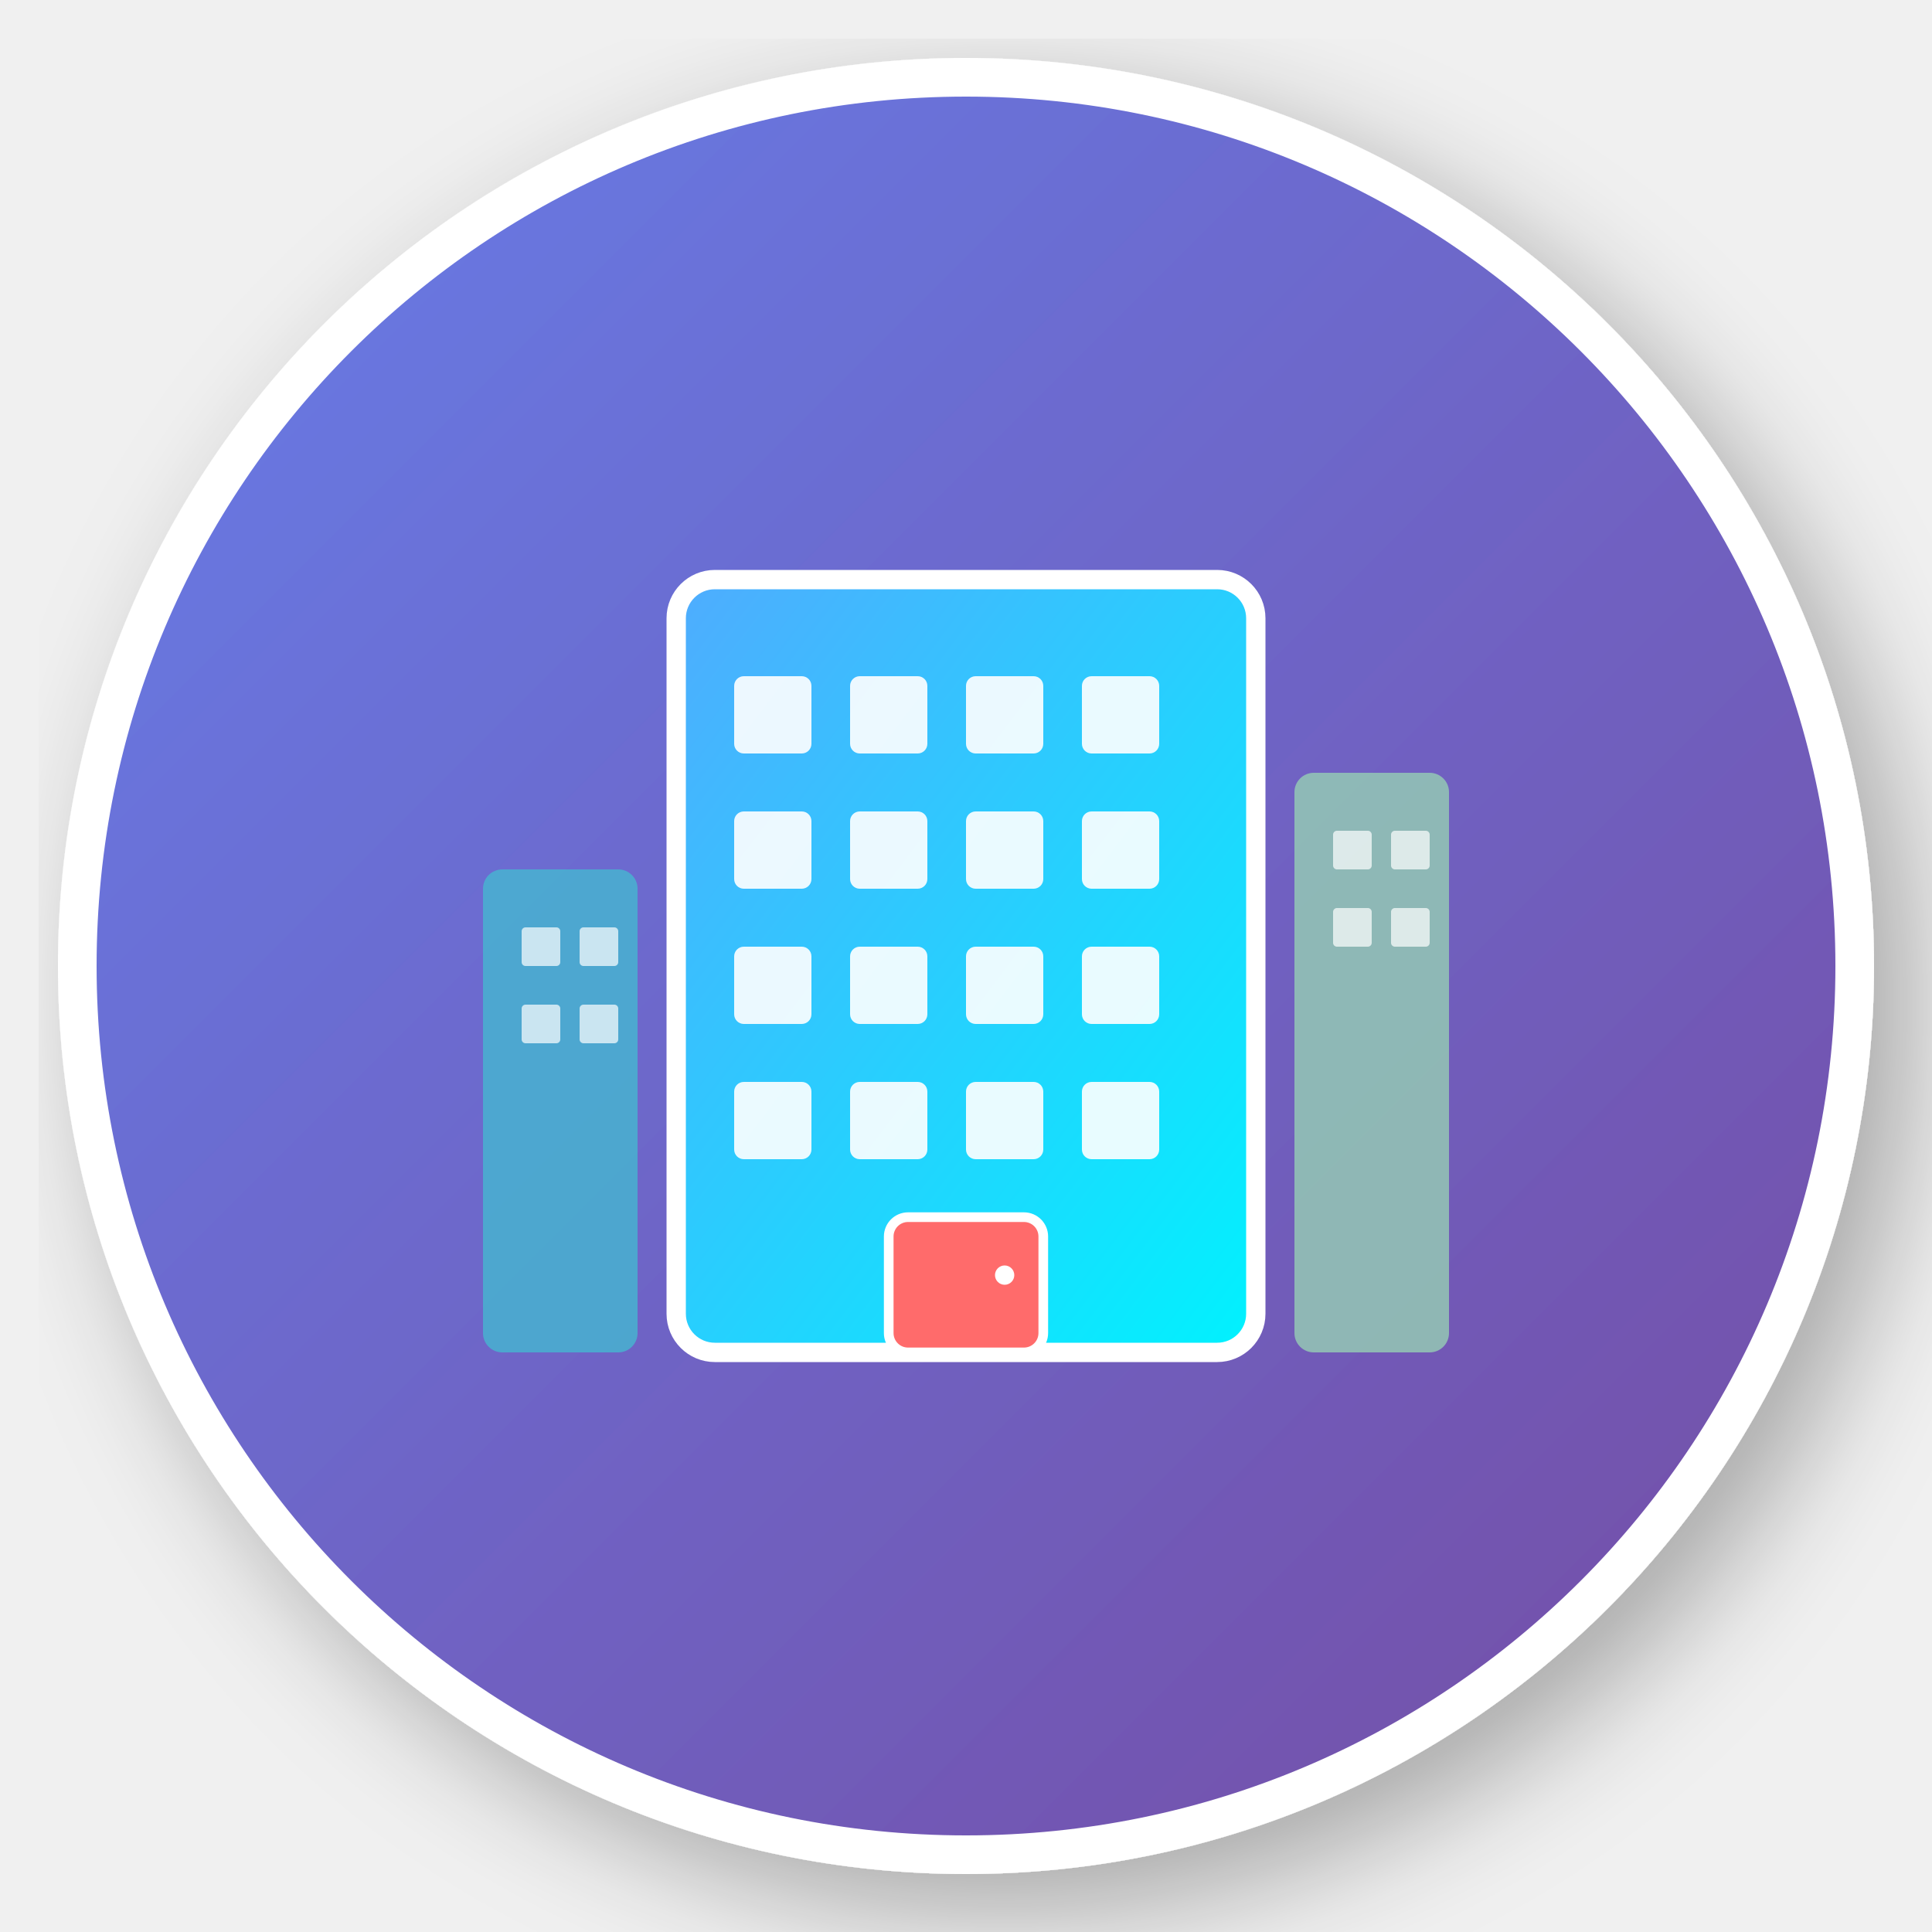
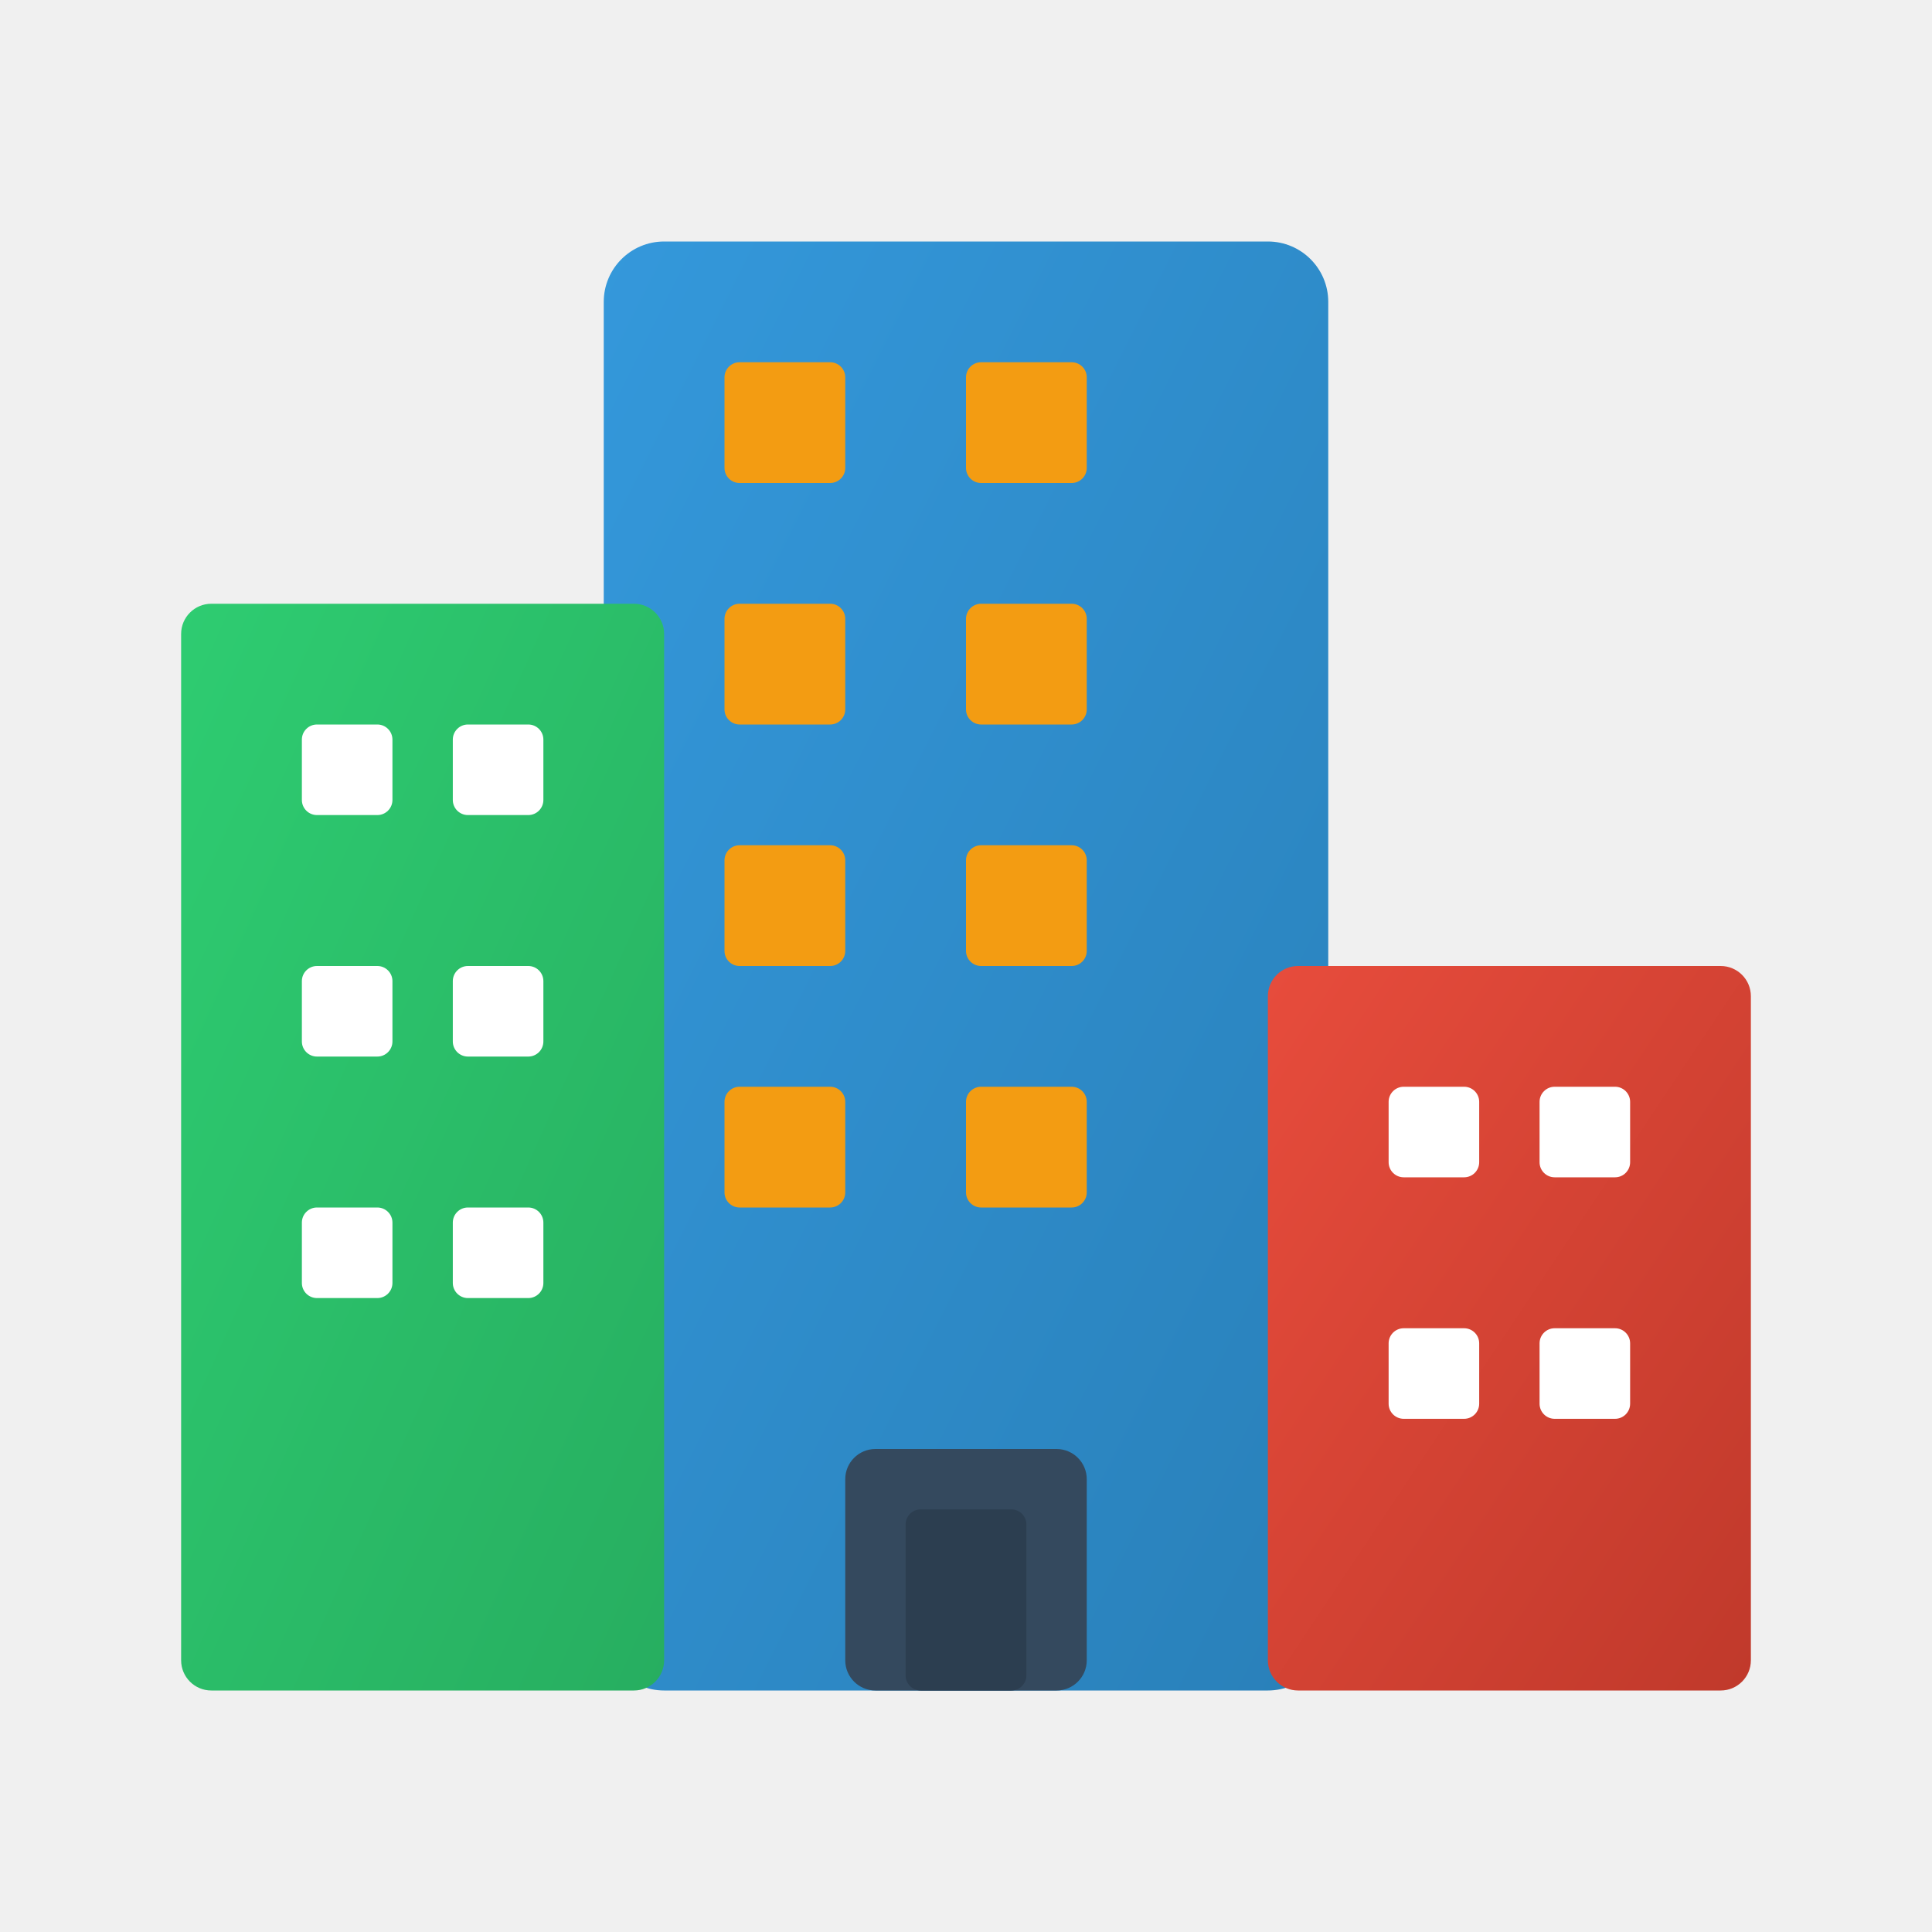
- <svg xmlns="http://www.w3.org/2000/svg" viewBox="0 0 100 100" width="100" height="100">
+ <svg xmlns="http://www.w3.org/2000/svg" viewBox="0 0 64 64" width="64" height="64">
  <defs>
-     <linearGradient id="bgGradient" x1="0%" y1="0%" x2="100%" y2="100%">
-       <stop offset="0%" style="stop-color:#667eea;stop-opacity:1" />
-       <stop offset="100%" style="stop-color:#764ba2;stop-opacity:1" />
+     <linearGradient id="buildingGradient" x1="0%" y1="0%" x2="100%" y2="100%">
+       <stop offset="0%" style="stop-color:#3498db;stop-opacity:1" />
+       <stop offset="100%" style="stop-color:#2980b9;stop-opacity:1" />
    </linearGradient>
-     <linearGradient id="buildingGradient" x1="0%" y1="0%" x2="100%" y2="100%">
-       <stop offset="0%" style="stop-color:#4facfe;stop-opacity:1" />
-       <stop offset="100%" style="stop-color:#00f2fe;stop-opacity:1" />
+     <linearGradient id="building2Gradient" x1="0%" y1="0%" x2="100%" y2="100%">
+       <stop offset="0%" style="stop-color:#2ecc71;stop-opacity:1" />
+       <stop offset="100%" style="stop-color:#27ae60;stop-opacity:1" />
    </linearGradient>
-     <filter id="shadow" x="-50%" y="-50%" width="200%" height="200%">
-       <feDropShadow dx="2" dy="2" stdDeviation="3" flood-color="#000000" flood-opacity="0.3" />
-     </filter>
+     <linearGradient id="building3Gradient" x1="0%" y1="0%" x2="100%" y2="100%">
+       <stop offset="0%" style="stop-color:#e74c3c;stop-opacity:1" />
+       <stop offset="100%" style="stop-color:#c0392b;stop-opacity:1" />
+     </linearGradient>
  </defs>
-   <circle cx="50" cy="50" r="46" fill="url(#bgGradient)" stroke="#ffffff" stroke-width="2" filter="url(#shadow)" />
-   <rect x="35" y="30" width="30" height="40" fill="url(#buildingGradient)" rx="2" stroke="#ffffff" stroke-width="1" />
-   <rect x="38" y="35" width="4" height="4" fill="#ffffff" rx="0.5" opacity="0.9" />
-   <rect x="44" y="35" width="4" height="4" fill="#ffffff" rx="0.5" opacity="0.9" />
-   <rect x="50" y="35" width="4" height="4" fill="#ffffff" rx="0.5" opacity="0.9" />
-   <rect x="56" y="35" width="4" height="4" fill="#ffffff" rx="0.5" opacity="0.9" />
-   <rect x="38" y="42" width="4" height="4" fill="#ffffff" rx="0.5" opacity="0.9" />
-   <rect x="44" y="42" width="4" height="4" fill="#ffffff" rx="0.5" opacity="0.9" />
-   <rect x="50" y="42" width="4" height="4" fill="#ffffff" rx="0.5" opacity="0.9" />
-   <rect x="56" y="42" width="4" height="4" fill="#ffffff" rx="0.5" opacity="0.9" />
-   <rect x="38" y="49" width="4" height="4" fill="#ffffff" rx="0.5" opacity="0.9" />
-   <rect x="44" y="49" width="4" height="4" fill="#ffffff" rx="0.5" opacity="0.9" />
-   <rect x="50" y="49" width="4" height="4" fill="#ffffff" rx="0.5" opacity="0.9" />
-   <rect x="56" y="49" width="4" height="4" fill="#ffffff" rx="0.5" opacity="0.9" />
-   <rect x="38" y="56" width="4" height="4" fill="#ffffff" rx="0.5" opacity="0.9" />
-   <rect x="44" y="56" width="4" height="4" fill="#ffffff" rx="0.5" opacity="0.9" />
-   <rect x="50" y="56" width="4" height="4" fill="#ffffff" rx="0.5" opacity="0.9" />
-   <rect x="56" y="56" width="4" height="4" fill="#ffffff" rx="0.5" opacity="0.9" />
-   <rect x="46" y="63" width="8" height="7" fill="#ff6b6b" rx="1" stroke="#ffffff" stroke-width="0.5" />
-   <circle cx="52" cy="66" r="0.5" fill="#ffffff" />
-   <rect x="25" y="45" width="8" height="25" fill="#45b7d1" rx="1" opacity="0.8" />
-   <rect x="67" y="40" width="8" height="30" fill="#96ceb4" rx="1" opacity="0.8" />
-   <rect x="27" y="48" width="2" height="2" fill="#ffffff" rx="0.2" opacity="0.7" />
-   <rect x="30" y="48" width="2" height="2" fill="#ffffff" rx="0.2" opacity="0.7" />
-   <rect x="27" y="52" width="2" height="2" fill="#ffffff" rx="0.2" opacity="0.7" />
-   <rect x="30" y="52" width="2" height="2" fill="#ffffff" rx="0.2" opacity="0.7" />
-   <rect x="69" y="43" width="2" height="2" fill="#ffffff" rx="0.2" opacity="0.7" />
-   <rect x="72" y="43" width="2" height="2" fill="#ffffff" rx="0.2" opacity="0.7" />
-   <rect x="69" y="47" width="2" height="2" fill="#ffffff" rx="0.2" opacity="0.7" />
-   <rect x="72" y="47" width="2" height="2" fill="#ffffff" rx="0.2" opacity="0.7" />
+   <rect x="20" y="8" width="24" height="48" fill="url(#buildingGradient)" rx="2" />
+   <rect x="6" y="20" width="16" height="36" fill="url(#building2Gradient)" rx="1" />
+   <rect x="42" y="32" width="16" height="24" fill="url(#building3Gradient)" rx="1" />
+   <rect x="24" y="12" width="4" height="4" fill="#f39c12" rx="0.5" />
+   <rect x="32" y="12" width="4" height="4" fill="#f39c12" rx="0.5" />
+   <rect x="24" y="20" width="4" height="4" fill="#f39c12" rx="0.5" />
+   <rect x="32" y="20" width="4" height="4" fill="#f39c12" rx="0.5" />
+   <rect x="24" y="28" width="4" height="4" fill="#f39c12" rx="0.5" />
+   <rect x="32" y="28" width="4" height="4" fill="#f39c12" rx="0.5" />
+   <rect x="24" y="36" width="4" height="4" fill="#f39c12" rx="0.5" />
+   <rect x="32" y="36" width="4" height="4" fill="#f39c12" rx="0.5" />
+   <rect x="10" y="24" width="3" height="3" fill="#fff" rx="0.5" />
+   <rect x="15" y="24" width="3" height="3" fill="#fff" rx="0.5" />
+   <rect x="10" y="32" width="3" height="3" fill="#fff" rx="0.5" />
+   <rect x="15" y="32" width="3" height="3" fill="#fff" rx="0.5" />
+   <rect x="10" y="40" width="3" height="3" fill="#fff" rx="0.5" />
+   <rect x="15" y="40" width="3" height="3" fill="#fff" rx="0.5" />
+   <rect x="46" y="36" width="3" height="3" fill="#fff" rx="0.5" />
+   <rect x="51" y="36" width="3" height="3" fill="#fff" rx="0.5" />
+   <rect x="46" y="44" width="3" height="3" fill="#fff" rx="0.5" />
+   <rect x="51" y="44" width="3" height="3" fill="#fff" rx="0.5" />
+   <rect x="28" y="48" width="8" height="8" fill="#34495e" rx="1" />
+   <rect x="30" y="50" width="4" height="6" fill="#2c3e50" rx="0.5" />
</svg>
